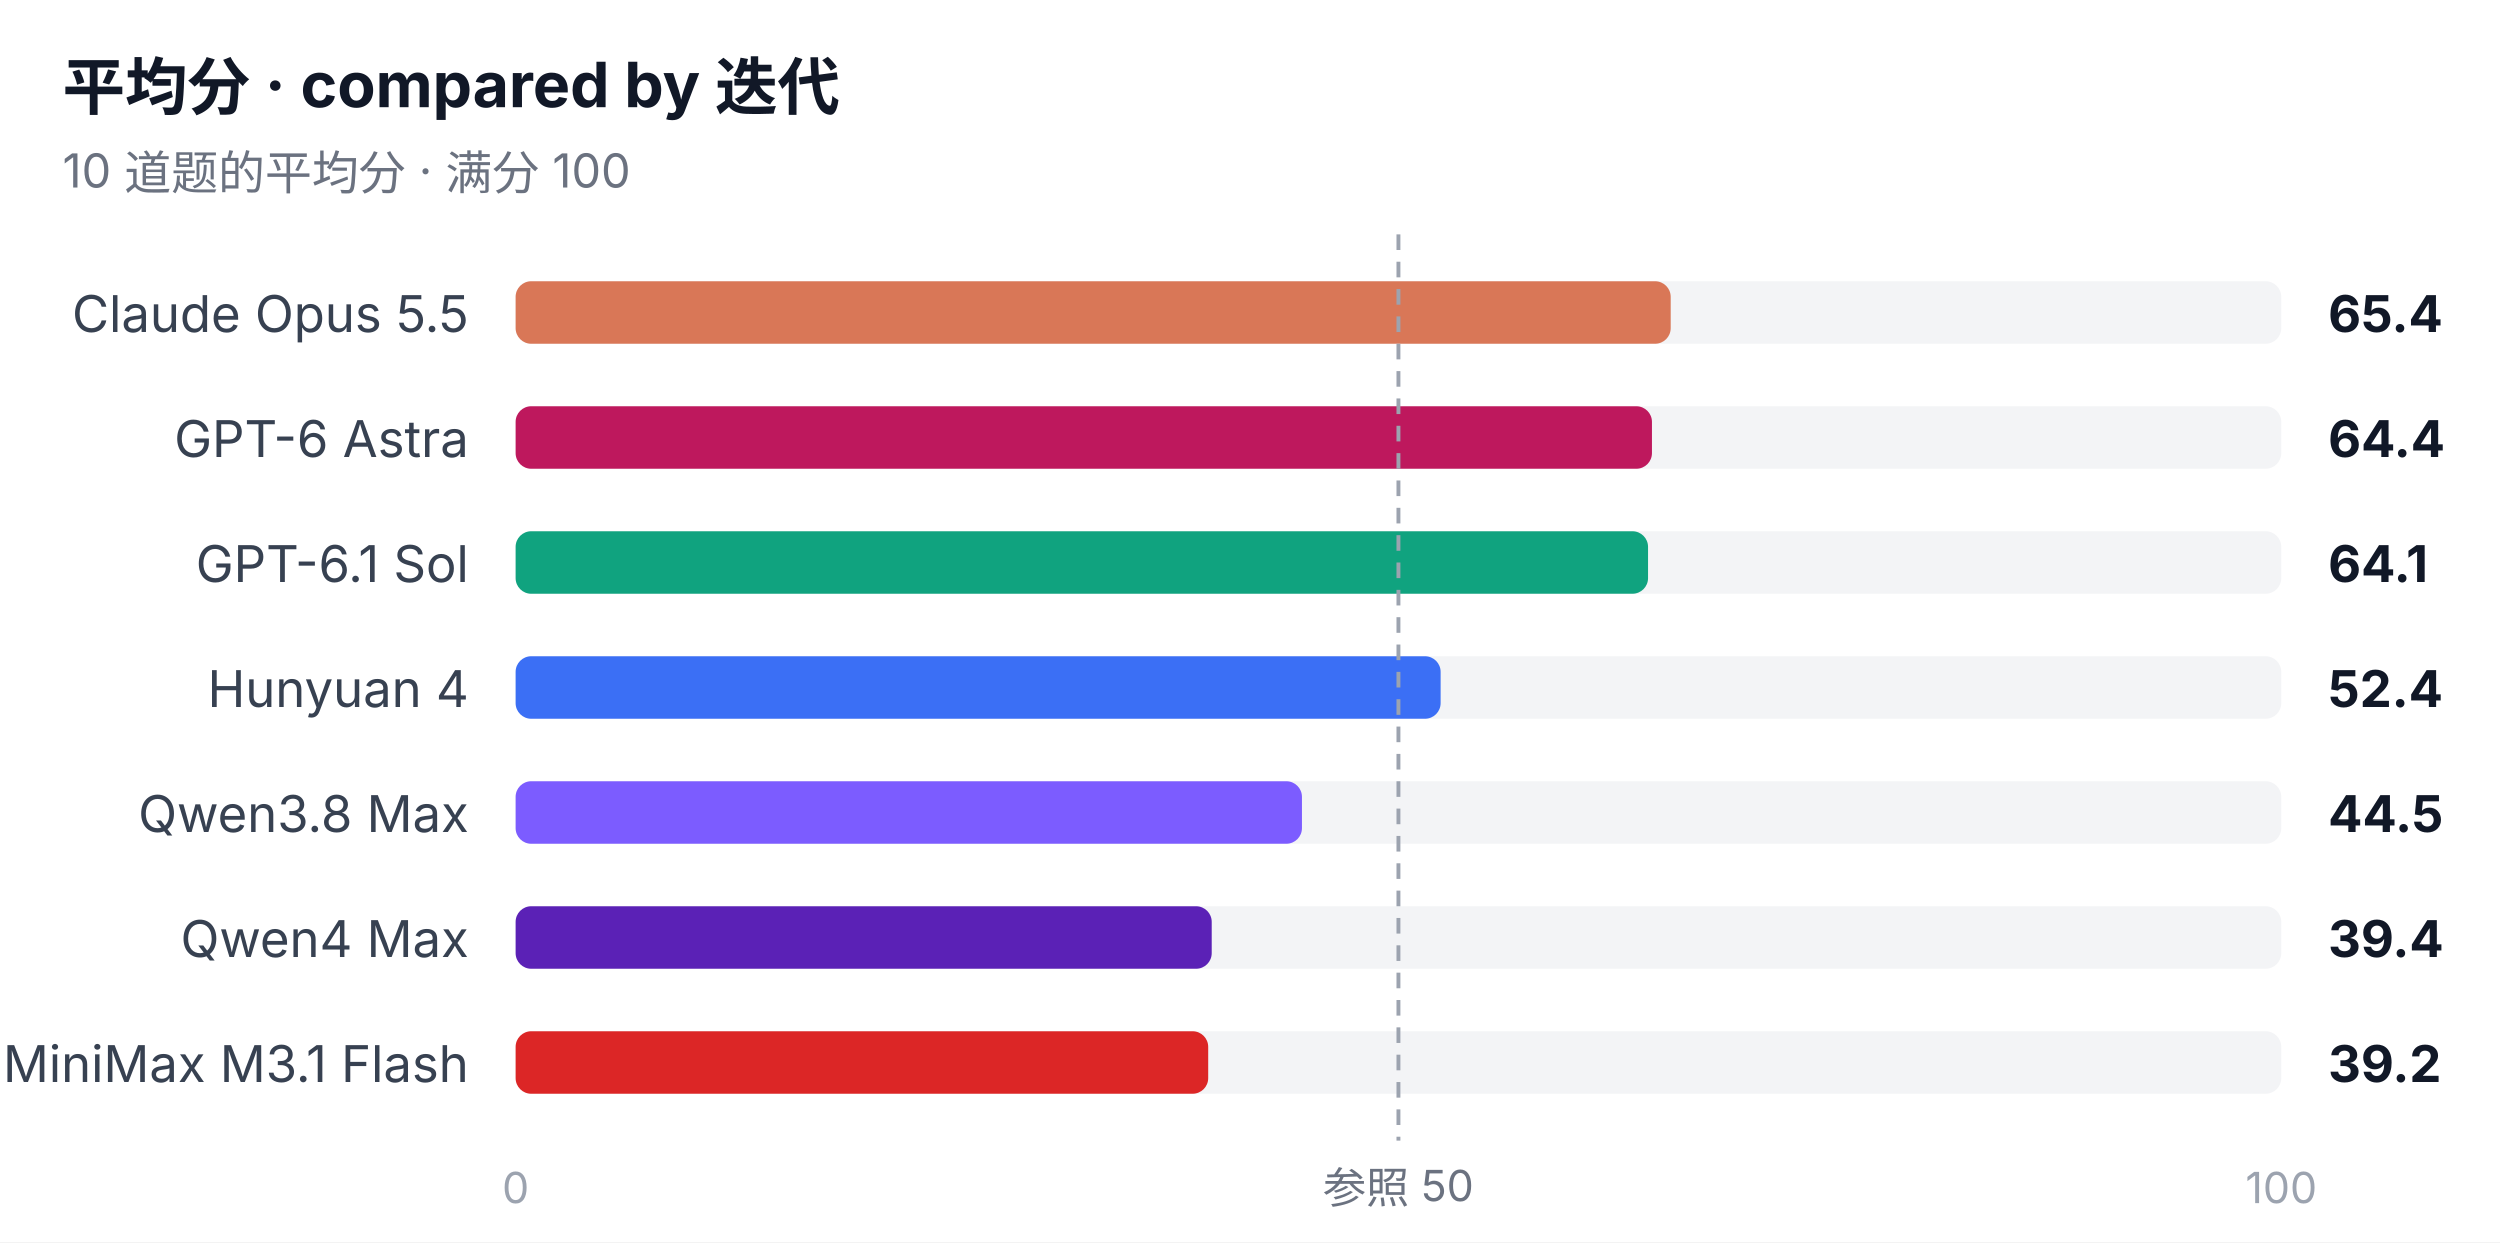
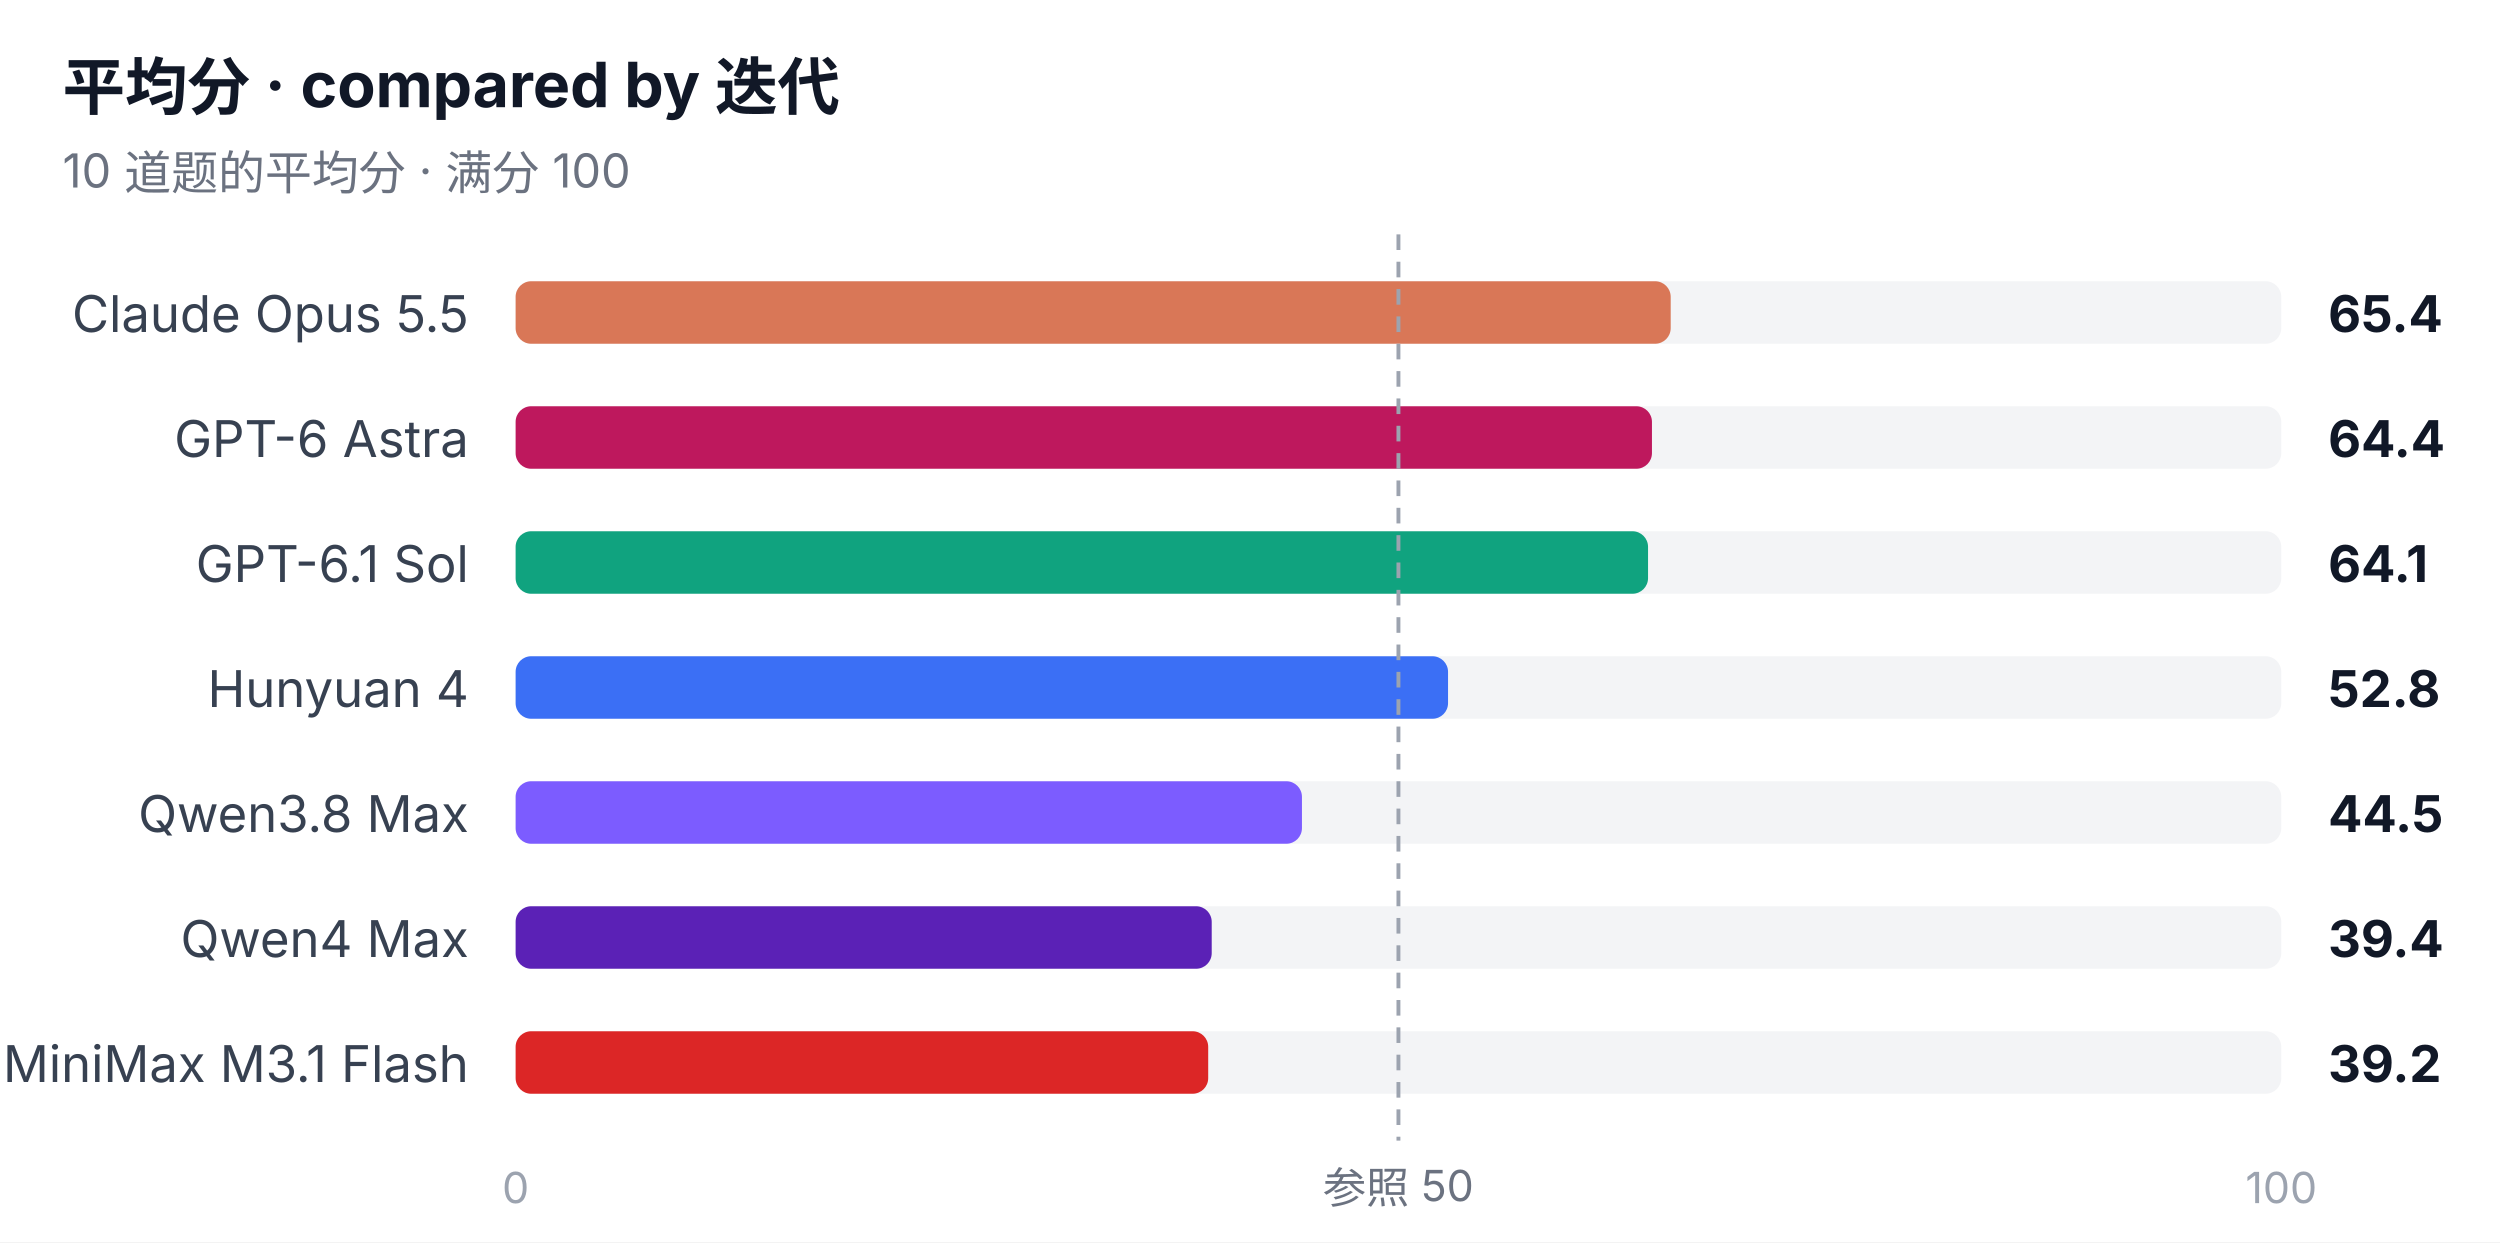
<svg xmlns="http://www.w3.org/2000/svg" width="640" height="318" viewBox="0 0 640 318" font-family="Inter, -apple-system, BlinkMacSystemFont, 'Segoe UI', Roboto, 'Helvetica Neue', Arial, 'PingFang SC', 'Microsoft YaHei', sans-serif">
  <rect width="640" height="318" fill="#ffffff" />
  <text x="16" y="28" font-size="16" font-weight="700" fill="#111827">平均分 · compared by 迭代</text>
  <text x="16" y="48" font-size="12" fill="#6b7280">10 道题的平均分 · 满分 100</text>
  <text x="120" y="85.0" font-size="13" fill="#374151" text-anchor="end">Claude Opus 5.5</text>
  <rect x="132" y="72.0" width="452" height="16" rx="4" fill="#f3f4f6" />
  <rect x="132" y="72.0" width="295.7" height="16" rx="4" fill="#d97757" />
  <text x="596" y="85.0" font-size="13" font-weight="700" fill="#111827">65.4</text>
  <text x="120" y="117.0" font-size="13" fill="#374151" text-anchor="end">GPT-6 Astra</text>
  <rect x="132" y="104.0" width="452" height="16" rx="4" fill="#f3f4f6" />
  <rect x="132" y="104.0" width="290.9" height="16" rx="4" fill="#be185d" />
  <text x="596" y="117.0" font-size="13" font-weight="700" fill="#111827">64.4</text>
  <text x="120" y="149.0" font-size="13" fill="#374151" text-anchor="end">GPT-6.1 Sol</text>
  <rect x="132" y="136.0" width="452" height="16" rx="4" fill="#f3f4f6" />
  <rect x="132" y="136.0" width="289.9" height="16" rx="4" fill="#10a37f" />
  <text x="596" y="149.0" font-size="13" font-weight="700" fill="#111827">64.1</text>
  <text x="120" y="181.0" font-size="13" fill="#374151" text-anchor="end">Hunyuan 4</text>
  <rect x="132" y="168.0" width="452" height="16" rx="4" fill="#f3f4f6" />
-   <rect x="132" y="168.0" width="236.8" height="16" rx="4" fill="#3b6ff5" />
-   <text x="596" y="181.0" font-size="13" font-weight="700" fill="#111827">52.4</text>
+   <rect x="132" y="168.0" width="238.7" height="16" rx="4" fill="#3b6ff5" />
+   <text x="596" y="181.0" font-size="13" font-weight="700" fill="#111827">52.8</text>
  <text x="120" y="213.0" font-size="13" fill="#374151" text-anchor="end">Qwen3.8 Max</text>
  <rect x="132" y="200.0" width="452" height="16" rx="4" fill="#f3f4f6" />
  <rect x="132" y="200.0" width="201.3" height="16" rx="4" fill="#7c5cff" />
  <text x="596" y="213.0" font-size="13" font-weight="700" fill="#111827">44.5</text>
  <text x="120" y="245.0" font-size="13" fill="#374151" text-anchor="end">Qwen4 Max</text>
  <rect x="132" y="232.0" width="452" height="16" rx="4" fill="#f3f4f6" />
  <rect x="132" y="232.0" width="178.2" height="16" rx="4" fill="#5b21b6" />
  <text x="596" y="245.0" font-size="13" font-weight="700" fill="#111827">39.4</text>
  <text x="120" y="277.0" font-size="13" fill="#374151" text-anchor="end">MiniMax M3.1 Flash</text>
  <rect x="132" y="264.0" width="452" height="16" rx="4" fill="#f3f4f6" />
  <rect x="132" y="264.0" width="177.3" height="16" rx="4" fill="#dc2626" />
  <text x="596" y="277.0" font-size="13" font-weight="700" fill="#111827">39.2</text>
  <line x1="358.0" y1="60" x2="358.0" y2="292" stroke="#9ca3af" stroke-dasharray="4 3" />
  <text x="132.0" y="308" font-size="11" fill="#9ca3af" text-anchor="middle">0</text>
  <text x="358.0" y="308" font-size="11" fill="#6b7280" text-anchor="middle">参照 50</text>
  <text x="584.0" y="308" font-size="11" fill="#9ca3af" text-anchor="middle">100</text>
</svg>
